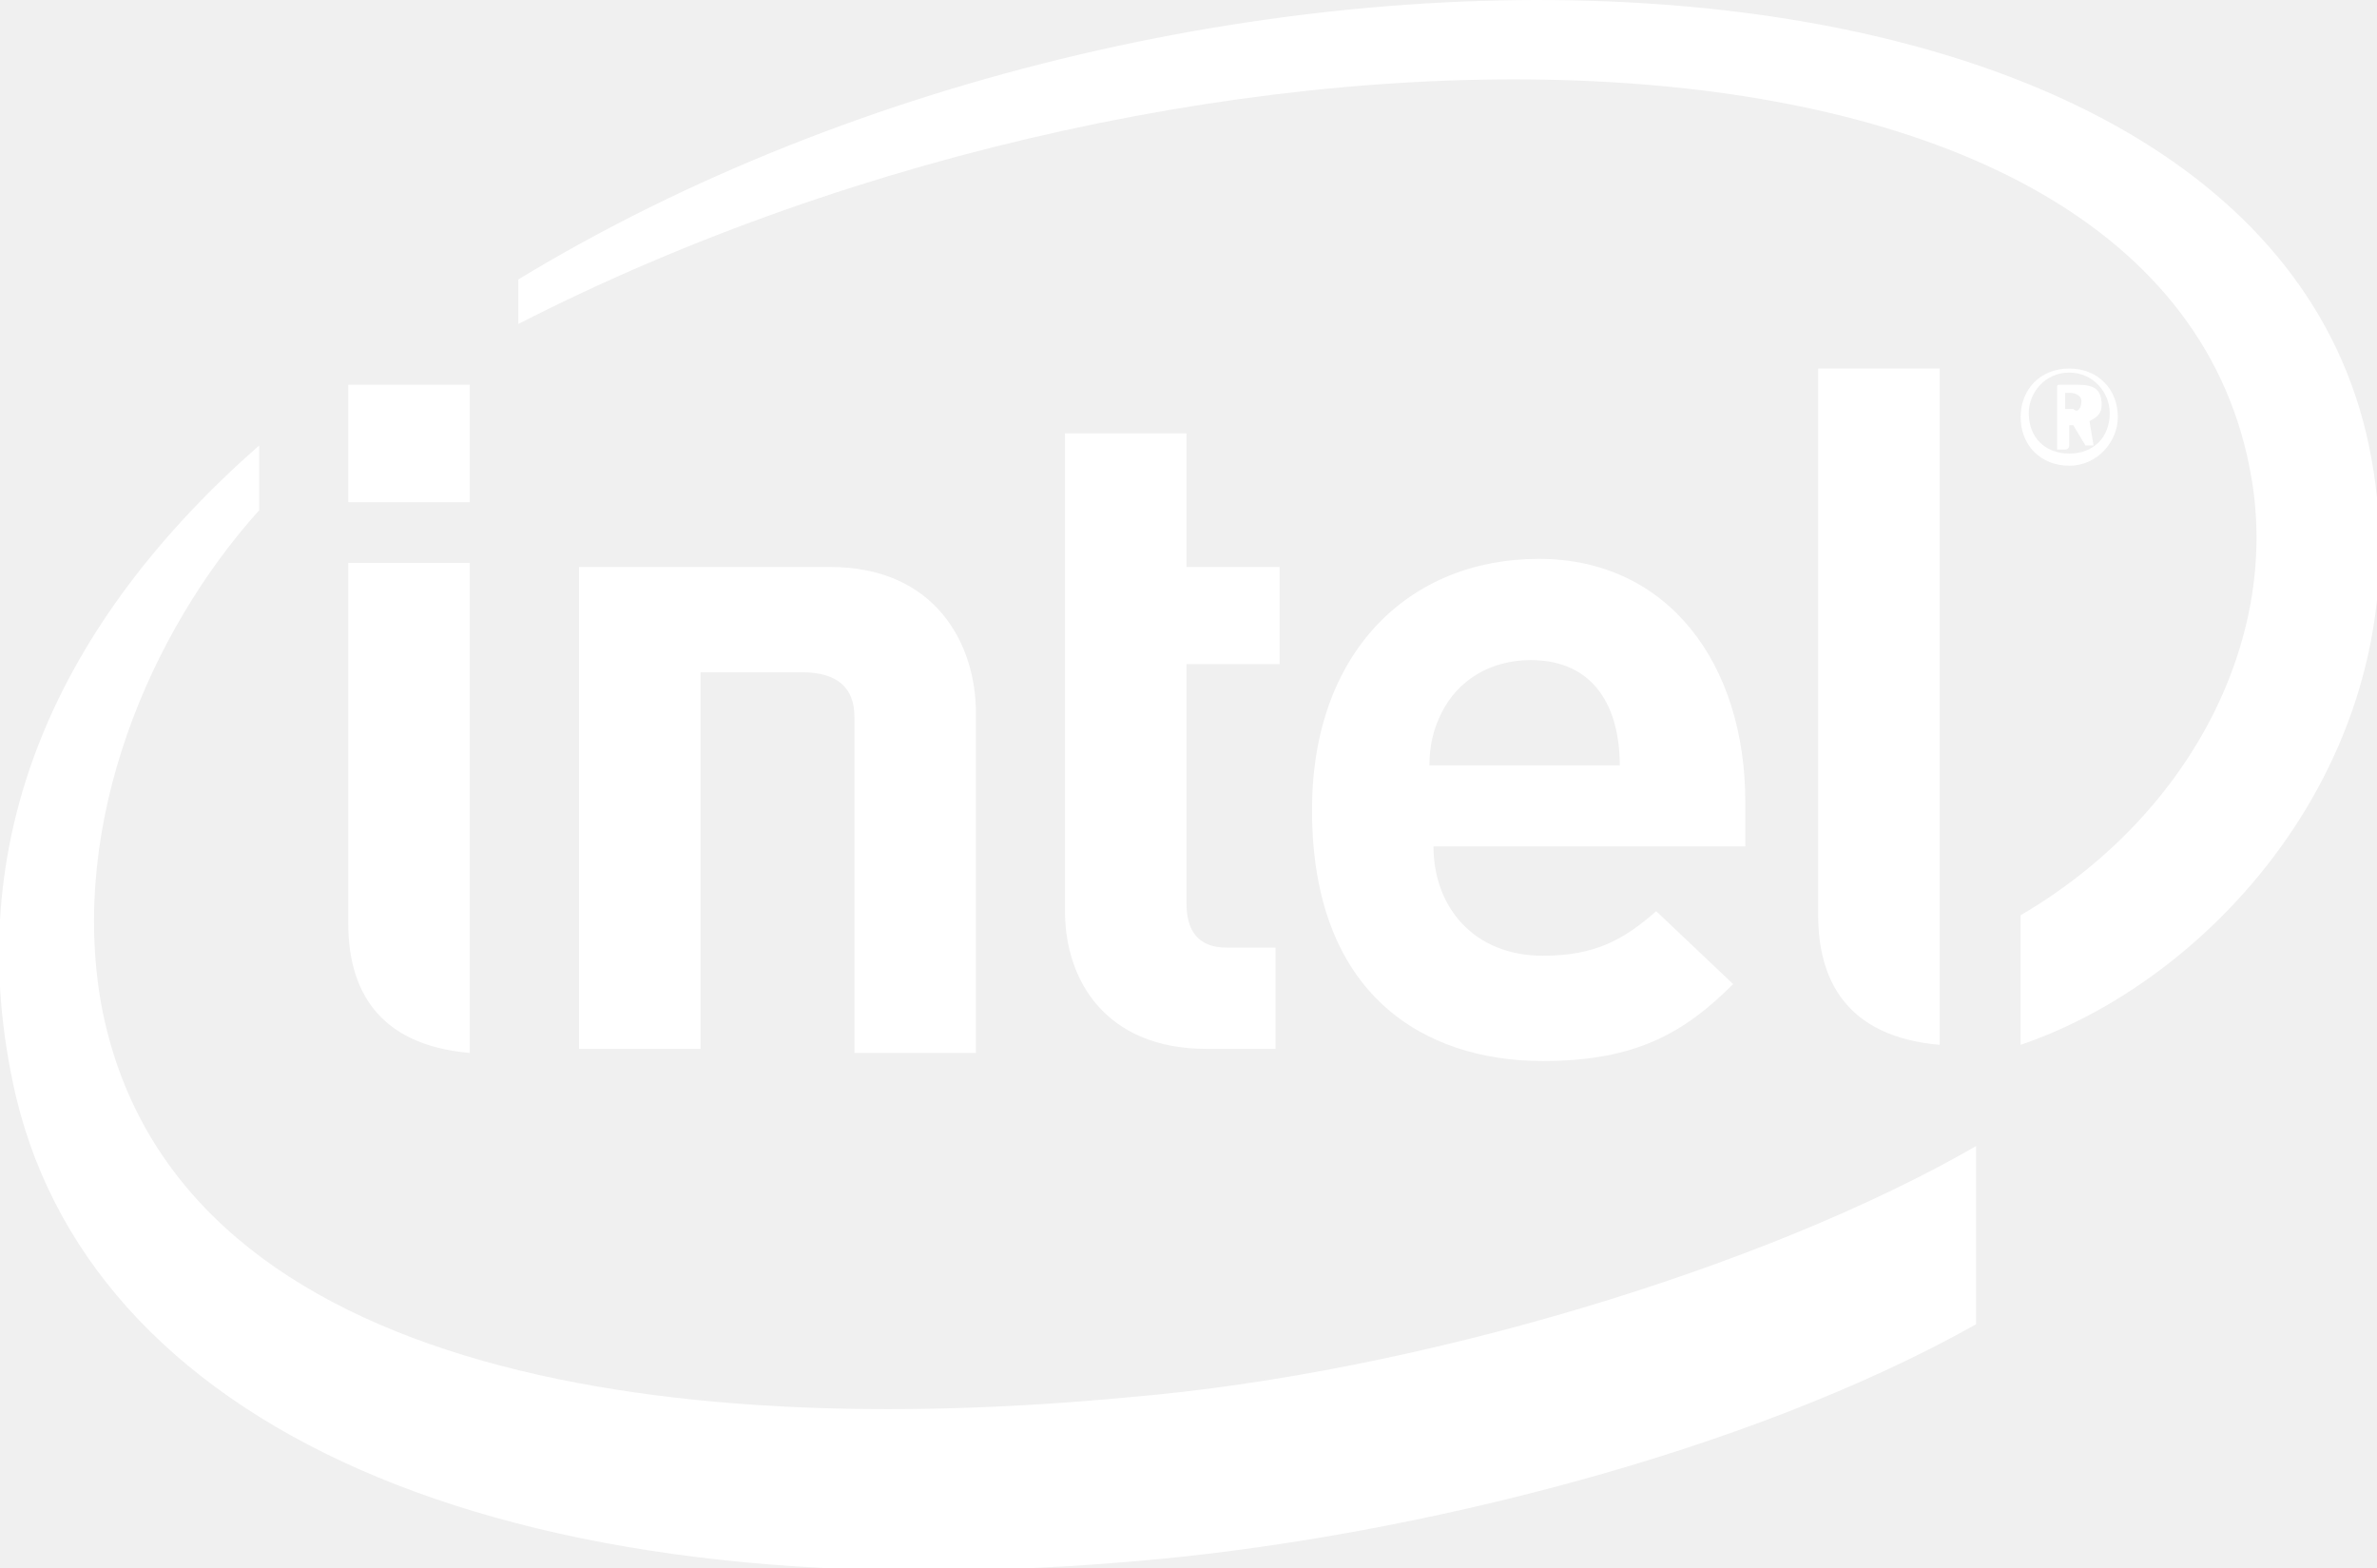
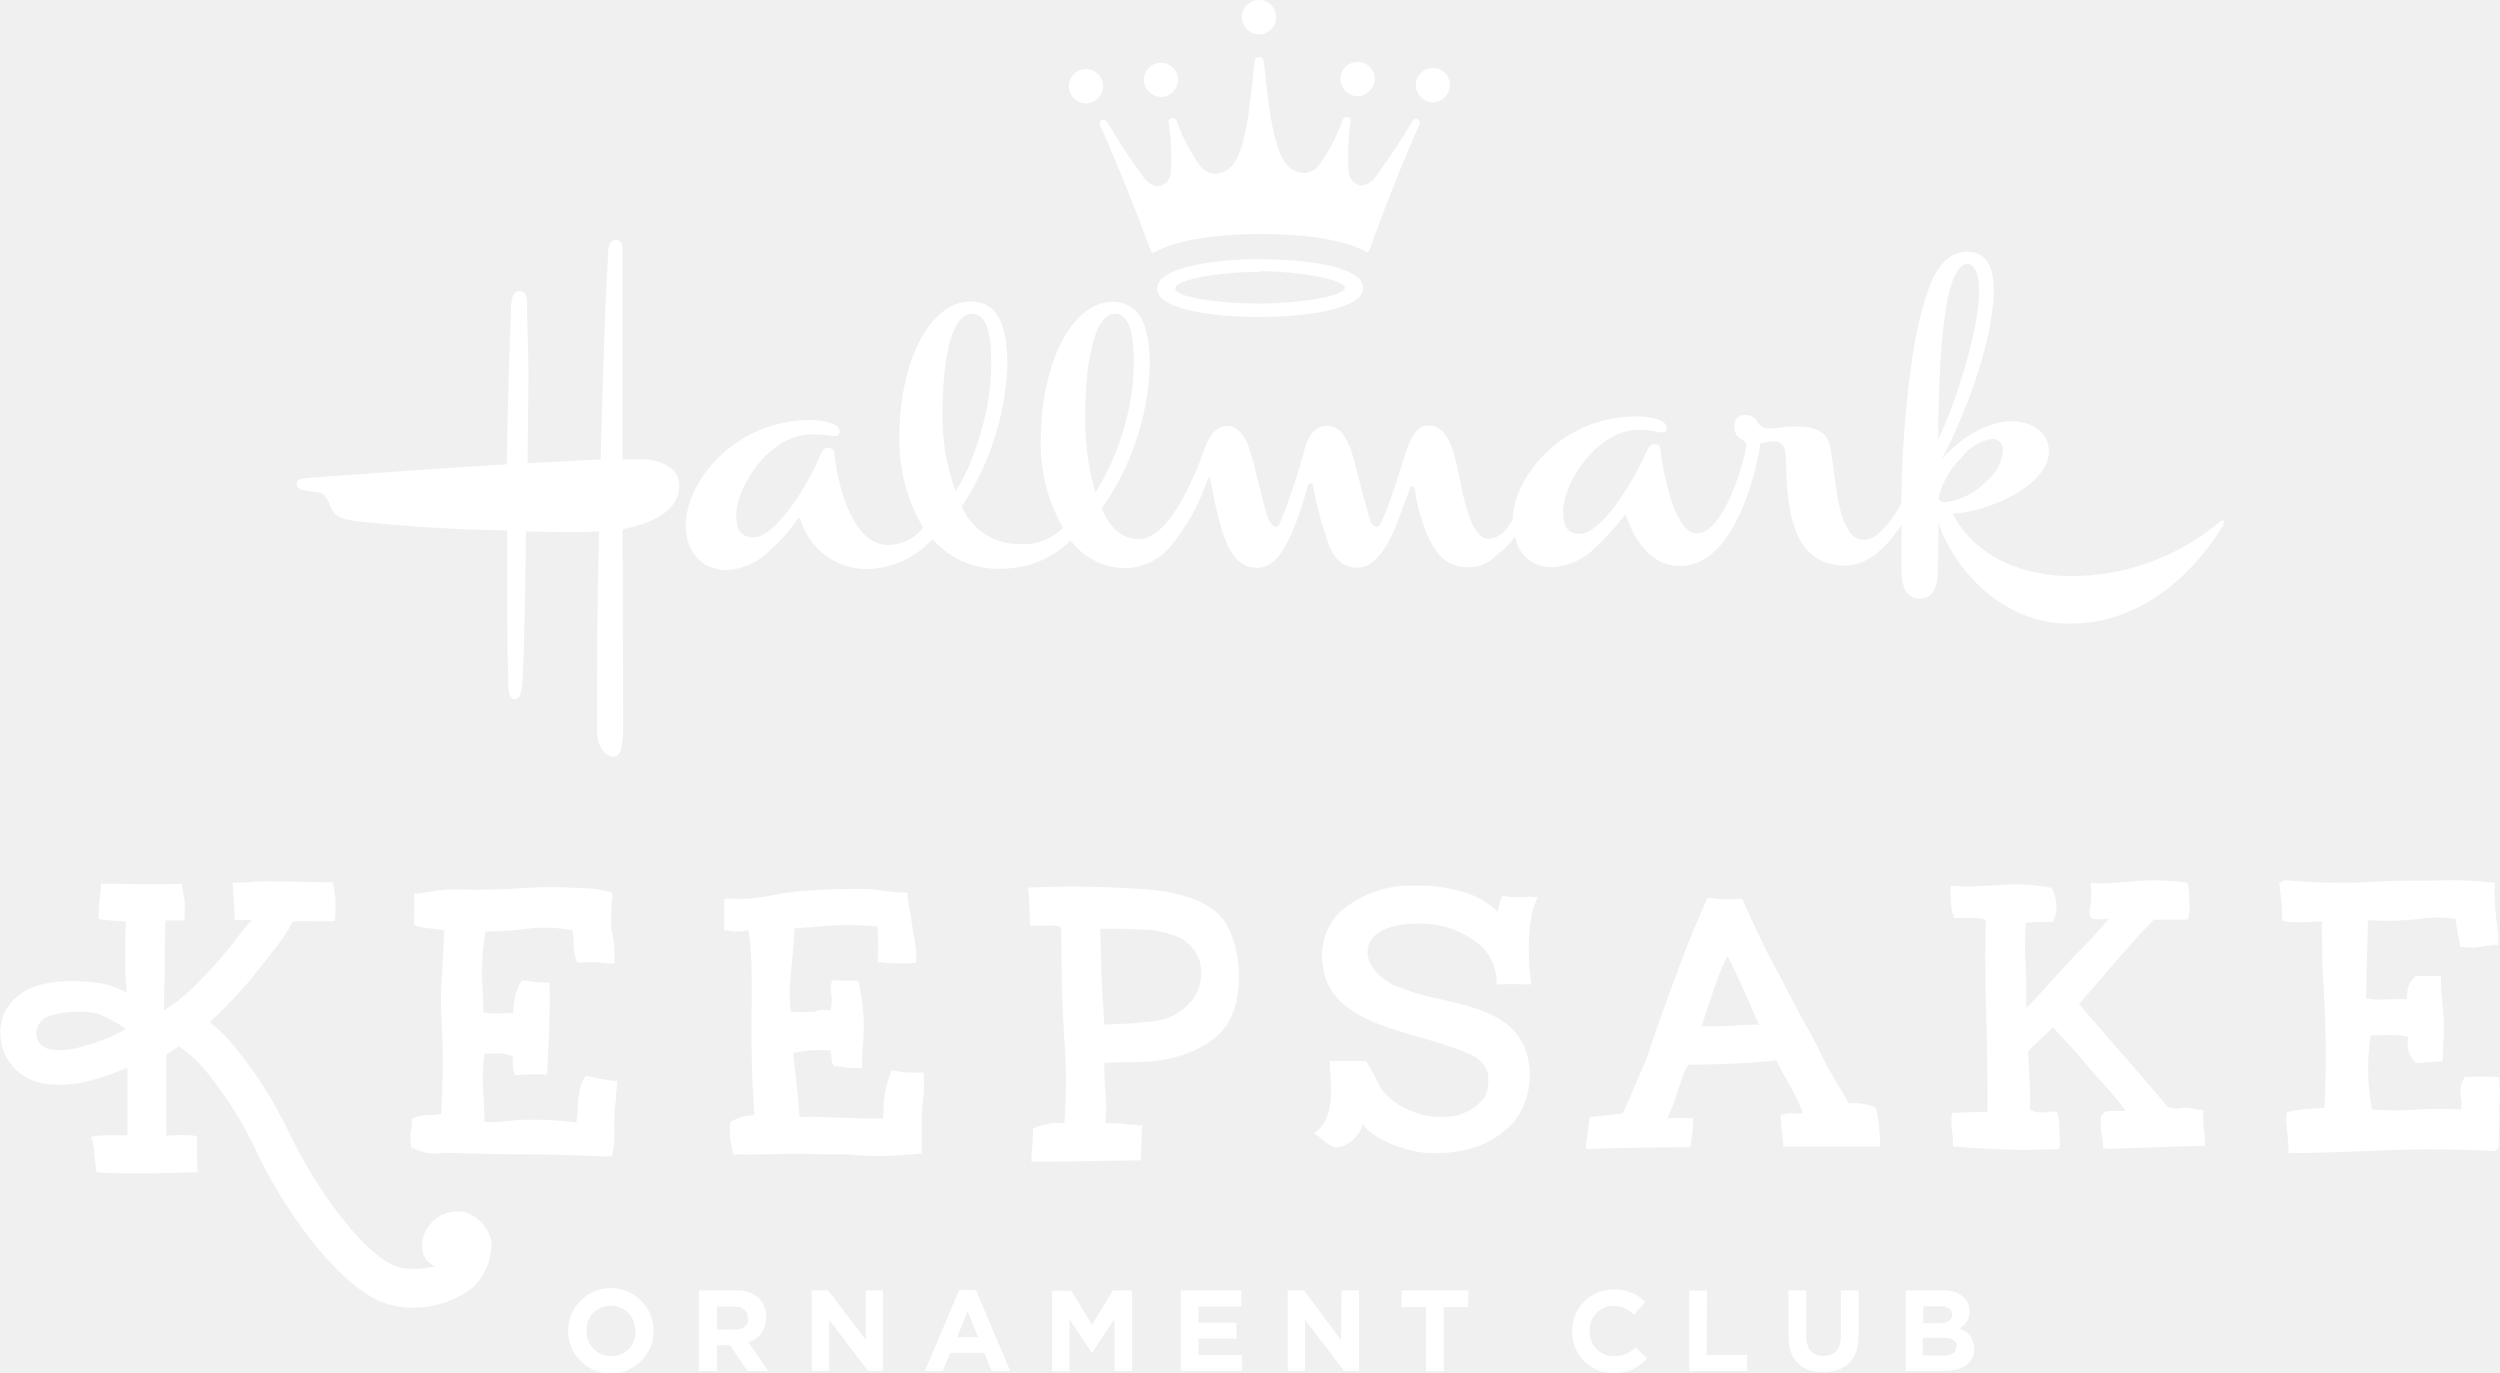
- <svg xmlns="http://www.w3.org/2000/svg" viewBox="0 0 58.7 38.7">
-   <path fill="#ffffff" d="M27.9,34.5c-11.6,1.1-23.7-0.6-25.4-9.7c-0.8-4.5,1.2-9.2,3.9-12.2v-1.6c-4.9,4.3-7.5,9.7-6,16.1 C2.4,35.4,12.8,40,28.6,38.5c6.3-0.6,14.5-2.6,20.2-5.8v-4.4C43.6,31.3,35,33.9,27.9,34.5z M58.5,11C55.7-2.4,29.6-3.3,12.8,6.9v1.1 c16.8-8.6,40.7-8.6,42.8,3.8c0.7,4.1-1.6,8.4-5.7,10.8v3.2C54.9,24.1,60,18.2,58.5,11z M47.9,25.8c-2.3-0.2-3-1.6-3-3.2V9.1h3V25.8z M11.6,26c-2.3-0.2-3-1.6-3-3.2l0-8.9h3V26z M11.6,9.5v2.9h-3V9.5H11.6z M29.8,25.9c-2.5,0-3.5-1.7-3.5-3.4V10.7h3V14h2.3v2.4h-2.3 v5.9c0,0.7,0.3,1.1,1,1.1h1.2v2.5H29.8 M35.4,20.9c0,1.5,1,2.7,2.7,2.7c1.3,0,2-0.4,2.8-1.1l1.9,1.8c-1.2,1.2-2.4,1.9-4.7,1.9 c-2.9,0-5.7-1.6-5.7-6.2c0-3.9,2.4-6.2,5.6-6.2c3.2,0,5.1,2.6,5.1,6v1.1H35.4 M37.8,16.3c-1,0-1.8,0.5-2.2,1.3 c-0.2,0.4-0.3,0.8-0.3,1.3H40C40,17.5,39.4,16.3,37.8,16.3z M17.3,16.4v9.5h-3V14l6.2,0c2.6,0,3.6,1.9,3.6,3.6v8.4h-3v-8.3 c0-0.7-0.4-1.1-1.3-1.1H17.3z M51.1,11.5c-0.7,0-1.2-0.5-1.2-1.2c0-0.7,0.5-1.2,1.2-1.2c0.7,0,1.2,0.5,1.2,1.2 C52.3,10.9,51.8,11.5,51.1,11.5z M51.1,9.2c-0.6,0-1,0.5-1,1c0,0.6,0.4,1,1,1c0.6,0,1-0.4,1-1C52.1,9.7,51.7,9.2,51.1,9.2z M51.7,11 h-0.2c0,0,0,0,0,0l-0.3-0.5l0,0c0,0-0.1,0-0.1,0c0,0,0,0,0,0l0,0.5c0,0,0,0.1-0.1,0.1h-0.2c0,0,0,0,0-0.1V9.6c0-0.1,0-0.1,0.1-0.1 c0.1,0,0.3,0,0.4,0c0.4,0,0.6,0.1,0.6,0.5v0c0,0.2-0.1,0.3-0.3,0.4L51.7,11C51.7,10.9,51.7,10.9,51.7,11C51.7,11,51.7,11,51.7,11z M51.4,9.9c0-0.1-0.1-0.2-0.3-0.2c0,0-0.1,0-0.1,0c0,0,0,0,0,0l0,0.4c0,0,0.2,0,0.2,0C51.3,10.2,51.4,10.1,51.4,9.9L51.4,9.9z" />
+ <svg xmlns="http://www.w3.org/2000/svg" viewBox="0 0 239.66 131.55">
+   <path d="M65.12,46.56c0,3-4.06,3.91-5.44,4.17l.06,18.69c0,2.34-.25,3.11-.94,3.12s-1.55-.86-1.56-2.41c0-7,0-12.12.19-19.21-.86.09-2,.09-3.12.09-1.47,0-2.94-.07-3.89-.07-.07,6.22-.14,10-.3,13.84-.09,1-.08,2.25-.78,2.25s-.61-1.29-.61-2.25c-.09-2-.1-4-.1-6.32l0-7.62c-5.54-.07-9.69-.4-14-.82-.78-.08-2.16-.25-2.6-.86s-.44-1.12-1-1.73c-.17-.25-.78-.25-1.3-.34-.69-.08-1.3-.17-1.3-.69s.61-.52,1.39-.61c5.19-.36,13.75-1,18.77-1.28.06-5.28.23-10.29.38-14.36,0-1.21.08-2.25.86-2.26s.69,1,.7,2.25l.1,3.72c.09,3.2-.06,6.92-.05,10.55l7-.37c.15-5.79.38-14.28.71-19.56,0-.69.08-1.47.78-1.47s.6.78.6,1.47l0,11,0,8.56h2.34C63.56,44.23,65.12,44.92,65.12,46.56Zm148.05,3.65a.65.65,0,0,1-.17.35c-3.1,5-8.18,9.2-14.42,9.22-6.75.11-11.35-5.41-12.75-9.65,0,1.56,0,3.11-.07,4.67,0,1.3-.42,2.6-1.72,2.6s-1.74-1.21-1.75-2.59v-4.5c-.68,1-2.58,3.9-5.43,3.91-5.45,0-5.56-6.38-5.66-10.28,0-1-.35-1.64-1.13-1.64-.6,0-.86.18-1.29.18-.51,3.29-2.64,11.77-7.74,11.79-2.6,0-4.25-2.23-5.13-4.74a.31.31,0,0,0-.08-.17.18.18,0,0,0-.18.17,26,26,0,0,1-2.76,3,6.09,6.09,0,0,1-4,1.83,3.43,3.43,0,0,1-3.64-2.93,8.89,8.89,0,0,1-1.81,1.82,3.74,3.74,0,0,1-2.59,1.13c-2.42,0-3.38-1.54-4.16-3.45a16.4,16.4,0,0,1-1.06-4.06c-.09-.17-.09-.26-.26-.26s-.25.17-.25.35c-.35.87-.86,2.34-1.37,3.64-.85,2-2,3.81-3.62,3.82-2,0-2.69-1.8-3.13-3.37a30.33,30.33,0,0,1-1.14-4.49.28.28,0,0,0-.26-.26c-.08,0-.17.18-.26.34A31,31,0,0,1,124,50.7c-.77,1.9-1.8,3.72-3.45,3.73-2.16,0-2.86-2-3.39-3.53a37.16,37.16,0,0,1-1.06-4.67c-.08-.08-.08-.34-.17-.43s-.17.26-.26.43a19.91,19.91,0,0,1-3.26,5.89,5.77,5.77,0,0,1-4.67,2.35,6.71,6.71,0,0,1-5.11-2.66,9.25,9.25,0,0,1-6.39,2.7,8.32,8.32,0,0,1-6.84-2.83A8.71,8.71,0,0,1,83,54.55a6.6,6.6,0,0,1-6.25-4.73c-.08-.09-.08-.17-.17-.17l-.17.17a15.3,15.3,0,0,1-2.67,3,6.25,6.25,0,0,1-4,1.83c-2.77,0-4-2.06-4-4.31,0-4,4.46-10,11.9-10.08.61,0,2.86.16,2.86,1.11a.41.41,0,0,1-.43.43H79.9a14.9,14.9,0,0,0-2.17-.16c-3.81,0-7.16,4.87-7.15,7.81,0,1.12.35,2.07,1.65,2.07,2,0,5-4.52,6.46-8,.26-.43.34-.6.69-.6a.54.54,0,0,1,.61.6c.36,3.37,1.85,8.73,5.14,8.72a4.25,4.25,0,0,0,3.37-1.65,16.53,16.53,0,0,1-2.28-8.91C86.28,34.81,89,29,93,28.9c3,0,3.56,2.85,3.57,6.22a26.28,26.28,0,0,1-4.37,13.43,5.93,5.93,0,0,0,5.64,3.61,5.27,5.27,0,0,0,4.06-1.57,16.28,16.28,0,0,1-2.11-9c.14-6.75,2.9-12.55,6.79-12.66,3,0,3.64,2.85,3.65,6.13a25.4,25.4,0,0,1-4.62,13.69c.7,1.64,1.83,2.94,3.56,2.93,2.85,0,5.26-5.73,6.28-8.59.34-1,1-2.26,2.16-2.26s1.82,1.12,2.17,2.24c.52,1.55,1.23,5.1,1.84,6.75.26.43.43.69.69.69s.35-.26.52-.69A58.23,58.23,0,0,0,125.08,43c.25-1,.94-2.17,2.06-2.17,1.3-.09,2,1.21,2.43,2.5s1.32,5.27,1.84,6.66a.64.64,0,0,0,.53.51c.26,0,.34-.18.51-.52.95-2,1.8-5.12,2.49-7.11.35-.87.86-2.08,2-2.08,1.48,0,2.17,1.64,2.52,3,.52,1.73,1.15,7.87,3.23,7.86,1.21,0,2.07-1.3,2.33-1.91,0-3.64,4.38-9.8,11.82-9.82.6,0,2.94.08,2.94,1.11,0,.26-.17.43-.52.43h-.09a8.46,8.46,0,0,0-2.16-.25c-3.8,0-7.17,5-7.16,7.81,0,1.21.27,2.16,1.57,2.16,2,0,5-4.6,6.46-8,.26-.43.43-.6.69-.6.43,0,.6.17.61.6.45,3.55,1.67,8,3.49,7.95,2.68,0,4.72-7.46,4.72-8.41a.63.63,0,0,0-.26-.52,1.3,1.3,0,0,1-.87-1.3,1,1,0,0,1,1.12-1.12,1.17,1.17,0,0,1,1.13.77,1.29,1.29,0,0,0,1.13.52c.86,0,1.47-.18,2.33-.19,1.64,0,3.11.25,3.47,1.89.53,2.33.55,9,3.23,9,1.56,0,3.19-2.7,3.61-3.56,0-1.82.08-4.5.25-6.58.49-6.58,1.26-11.08,2.46-14.2.77-2.08,2-3.29,3.54-3.3,2.16,0,2.6,1.89,2.6,3.62,0,5.11-3,12.55-5,16.28,2.15-2.43,4.66-3.64,6.73-3.65,1.73,0,3.55.94,3.56,2.85,0,3.54-6.47,6-9.24,6,2.27,4.4,7.11,6,11.36,6a22.15,22.15,0,0,0,14.09-5.07c.08-.08.25-.26.43-.26S213.18,50,213.18,50.21ZM91.6,47.08c1.55-2.17,3.44-7.62,3.42-12,0-2.16-.1-5-1.84-5-2.25,0-2.83,5.55-2.82,9.36A20.55,20.55,0,0,0,91.6,47.08Zm13.41.13a24.2,24.2,0,0,0,3.68-12.13c0-2.16-.1-5-1.83-5-2.17,0-2.84,5.81-2.82,9.36A25.65,25.65,0,0,0,105,47.21Zm80.8-5.12c1.63-3.29,3.93-10.48,3.92-14.29,0-1.56-.44-2.51-1.13-2.5s-1.29,1-1.72,2.6C186,31.36,185.8,38.19,185.81,42.09Zm.62,6.06a6.66,6.66,0,0,0,4.07-2.09A4,4,0,0,0,192,43.19a1,1,0,0,0-1-1.12A4.64,4.64,0,0,0,188,43.9a8.23,8.23,0,0,0-2.15,3.73C185.83,48,186.09,48.14,186.43,48.14ZM104.11,9.92a1.7,1.7,0,0,0,1.64-1.65,1.64,1.64,0,0,0-3.29,0A1.71,1.71,0,0,0,104.11,9.92Zm1.31,2a1.4,1.4,0,0,0,.18.43c1.13,2.42,3.66,8.73,4.71,11.67.09.26.26.26.52.09,2.24-1.22,6.22-1.67,9.95-1.68s7.7.41,10,1.61c.26.17.43.17.52-.09,1-2.94,3.51-9.27,4.63-11.7a1.46,1.46,0,0,0,.17-.43.4.4,0,0,0-.34-.43.59.59,0,0,0-.44.35A56.71,56.71,0,0,1,131.82,17a1.88,1.88,0,0,1-1.3.79,1.36,1.36,0,0,1-1.21-1.21,21.63,21.63,0,0,1,.15-4.84.39.39,0,0,0-.35-.52.44.44,0,0,0-.43.35,17.16,17.16,0,0,1-2.15,4.16,2,2,0,0,1-1.55.87,2.35,2.35,0,0,1-1.73-.94c-1.48-2-1.76-7.26-2.11-9.77a.43.43,0,1,0-.86,0c-.34,2.51-.58,7.79-2,9.78a2.37,2.37,0,0,1-1.73,1,2,2,0,0,1-1.56-.86,17.07,17.07,0,0,1-2.17-4.15.45.45,0,0,0-.43-.35.39.39,0,0,0-.35.53,21.36,21.36,0,0,1,.19,4.84A1.37,1.37,0,0,1,111,17.86a1.86,1.86,0,0,1-1.3-.78,56.39,56.39,0,0,1-3.48-5.26.58.58,0,0,0-.43-.35A.4.4,0,0,0,105.41,11.91Zm5.88-2.61a1.7,1.7,0,0,0,1.64-1.65,1.64,1.64,0,1,0-3.29,0A1.7,1.7,0,0,0,111.29,9.29Zm9.49,15.54c3.8,0,9.87.57,9.88,2.74s-6,2.79-9.86,2.8-9.87-.57-9.88-2.73S117,24.84,120.77,24.83Zm0,1.21c-3.81,0-8.13.72-8.13,1.59s4.33,1.46,8.14,1.45,8.13-.72,8.13-1.5S124.58,26,120.78,26ZM120.7,3.29a1.64,1.64,0,0,0,1.64-1.65,1.64,1.64,0,1,0-3.28,0A1.64,1.64,0,0,0,120.7,3.29Zm9.45,5.94a1.71,1.71,0,0,0,1.64-1.65,1.64,1.64,0,1,0-3.29,0A1.7,1.7,0,0,0,130.15,9.23Zm7.18.58A1.7,1.7,0,0,0,139,8.16a1.64,1.64,0,0,0-3.28,0A1.7,1.7,0,0,0,137.33,9.81Zm-78.65,101,.09-.46a9.45,9.45,0,0,0,.11-2.23v-.4a17.1,17.1,0,0,1,.18-2.43l0-.32c0-.33.08-.68.1-1l0-.36-.36,0a19.24,19.24,0,0,1-2.36-.43l-.25-.06-.15.2c-.59.8-.61,2.37-.68,3.28,0,.35-.06.72-.11,1a34.86,34.86,0,0,0-4.84-.26,12.92,12.92,0,0,0-1.65.12l-.12,0a10.51,10.51,0,0,1-2.19.09c0-.62-.08-2.09-.11-2.66a16.72,16.72,0,0,1,.12-3.9,7.88,7.88,0,0,0,1,0,3.49,3.49,0,0,1,1.71.28,4.56,4.56,0,0,0,.09,1.48l.08.31.33,0A19,19,0,0,1,52.1,103h.37v-.37c0-.86.07-1.71.12-2.58.09-1.77.13-3.68.09-5.5v-.34l-.34,0A19.4,19.4,0,0,1,50.27,94l-.24,0-.14.21a6.13,6.13,0,0,0-.68,2.64l0,.27-.66,0h-.13a5.79,5.79,0,0,1-2.1-.09,25.06,25.06,0,0,0-.1-2.79,22.41,22.41,0,0,1,.33-4.95,28.18,28.18,0,0,0,3.33-.17,14.48,14.48,0,0,1,5,.06,5,5,0,0,1,.11,1.15,5.2,5.2,0,0,0,.25,1.7l.09.24h.26c.58,0,1.32-.1,1.92,0l1,.11.39,0,0-.39a12.51,12.51,0,0,0-.16-2.4L58.59,89c0-.15,0-2.33.12-3.1l0-.31-.3-.1A11.73,11.73,0,0,0,56,85.13l-.61,0a37.08,37.08,0,0,0-5.19,0,55.28,55.28,0,0,1-6.57.12,12.52,12.52,0,0,0-2.26.22c-.43.07-.87.14-1.3.18l-.38,0,0,.38c.06.55,0,1.61,0,2.36v.26l.25.1a5.45,5.45,0,0,0,1.43.26,5.89,5.89,0,0,1,1.21.21c-.06,2.42-.37,5.37-.29,7.5v.13a83,83,0,0,1,0,9.93,3.32,3.32,0,0,1-1,.1,4.24,4.24,0,0,0-1.58.26l-.22.09v.24a12.44,12.44,0,0,1-.15,1.42c0,.25,0,.56.06.87l0,.22.2.09a8.86,8.86,0,0,0,1.27.45,4.46,4.46,0,0,0,1.51,0c.26,0,.51,0,.73,0,2.1.07,4.28.11,6.4.14h.5c2.71,0,5.51.09,8.24.21Zm29.89-8h-.36a9.07,9.07,0,0,1-2.41-.15l-.28-.07-.14.25a9.85,9.85,0,0,0-.68,3.66l-.05.7c-1.44.06-2.76,0-4-.05-1.12-.05-2.51-.11-4-.07-.06-1-.18-2.4-.32-3.43l0-.19c-.11-.86-.22-1.68-.28-2.52a12.06,12.06,0,0,1,3.55-.23,1.82,1.82,0,0,1,.11.68,1.27,1.27,0,0,0,.15.66l.11.17h.21a5.37,5.37,0,0,1,.72.08,5.59,5.59,0,0,0,.74.08l1,0v-.36c0-.58,0-1.15.07-1.71a18,18,0,0,0-.38-6l-.08-.32-.33,0a7.05,7.05,0,0,1-1.22,0l-.65,0h-.27l-.08.25a2.59,2.59,0,0,0,0,1.18,3.92,3.92,0,0,1,0,1c0,.05,0,.14-.05.26s0,.13,0,.18l-.76-.05A3.11,3.11,0,0,0,78,97a2.86,2.86,0,0,1-.34,0,17.54,17.54,0,0,1-1.84,0c-.38-2.17.29-5.27.34-8l1.2-.1.29,0a30.53,30.53,0,0,1,6.46-.08A16.42,16.42,0,0,1,84.16,91c0,.31,0,.63,0,.93l0,.31.31,0a15.62,15.62,0,0,0,3,.09l.36-.06,0-.5c0-.14,0-.27,0-.41-.09-1-.28-2.07-.46-3.07l0-.11c-.14-.75-.28-1.52-.38-2.29l0-.31-.32,0c-1.13-.06-2.27-.22-3.24-.35a64,64,0,0,0-7,.22c-.73.07-1.51.21-2.24.34a15.91,15.91,0,0,1-4.31.36l-.45,0,0,.44c0,.49,0,1.12,0,1.72,0,.21,0,.4,0,.57v.32l.32,0a4.13,4.13,0,0,0,2-.06c.59,3.8.14,8.57.33,12.57l0,.81c.07,1.48.15,2.95.24,4.4a4.21,4.21,0,0,0-2.18.57l-.16.11v.46c0,.27,0,.54,0,.88s.17,1,.26,1.43l.08.35.36-.06c2.92.09,5.52-.18,7.91,0h2.65a28.05,28.05,0,0,0,6,0l.32,0,.49-.06.32,0v-.32c0-1.24,0-2.38,0-3.48,0-.4.06-.79.1-1.23a13.29,13.29,0,0,0,.09-2.39Zm20.81,8.43c-3.57,0-7.15.16-10.51.12v-.08c0-.65.21-2.39.15-3.06a4.86,4.86,0,0,1,2.79-.55h.24l0-.23a51.2,51.2,0,0,0-.06-8.37c0-.61-.07-1.19-.1-1.75-.14-2.79-.12-5.42-.15-8.21l0-.17-.15-.09a1,1,0,0,0-.35-.11,11,11,0,0,0-1.18,0c-.32,0-.65,0-.79,0L99,88.74l-.24,0c-.06-.81-.05-2.85-.22-3.65a94.46,94.46,0,0,1,11.2.16c2.42.14,6,.88,7.5,2.86,1.92,2.54,2.21,8.32-.15,10.8-1.93,2-5,2.9-8.36,2.92h-.18c-.8,0-1.62,0-2.43.05h-.24l0,.24a5.62,5.62,0,0,0,0,1c0,.29.06,1.29.1,1.71a13.22,13.22,0,0,1,0,2.59l0,.21.21.07a9.91,9.91,0,0,1,2.22.12c.28,0,.54,0,.8.08l.15,0,.14,0C109.46,108.79,109.36,110.59,109.38,111.28Zm-3.66-15.54c.07.84.08,1.7.14,2.54,1.1-.1,2.06-.08,2.78-.15,1.91-.2,3.24-.08,4.8-1.38A4.27,4.27,0,0,0,115,92.12,4,4,0,0,0,113.32,90a9.31,9.31,0,0,0-4.28-.89c-1-.09-2.29-.09-3.32-.08h-.2l-.05.19C105.57,91.17,105.54,93.6,105.72,95.74ZM146.15,86H146a7.14,7.14,0,0,1-1.66-.08l-.36-.06-.13.45a9.62,9.62,0,0,0-.28,1.1,7.63,7.63,0,0,0-2.84-1.76,14.66,14.66,0,0,0-5.05-.75h-.38a10.22,10.22,0,0,0-7,2.67,6,6,0,0,0-1.46,5.2c.6,4.17,5.12,5.48,9.49,6.74a36,36,0,0,1,4.55,1.53,3,3,0,0,1,1.69,1.64,3.77,3.77,0,0,1-.22,2.48,4.86,4.86,0,0,1-3.92,1.91h-.7c-2.53-.18-4.86-1.55-5.67-3.33a15.71,15.71,0,0,0-1-1.85l-.12-.18h-.24l-1.22,0h-.38l-1.2,0h-.42l0,.52c.16,1.83.42,4.88-1.16,6.13l-.37.29.41.26a4.53,4.53,0,0,1,.44.35,3.16,3.16,0,0,0,1.2.74l.16,0a2.72,2.72,0,0,0,1.79-1,2.55,2.55,0,0,0,.68-1.26c1.2,1.71,4.55,2.73,6.45,2.81h.35c3.78,0,5.88-1.15,7.63-2.91a7.32,7.32,0,0,0,1.53-5.5c-.52-4.47-4.53-5.44-8.43-6.34a22.57,22.57,0,0,1-4.55-1.37c-1.5-.74-2.84-2.18-2.44-3.71.46-1.76,2.93-2.12,4.36-2.18h.29a8.94,8.94,0,0,1,5.93,1.94A4.79,4.79,0,0,1,143.47,94l0,.37.4,0a22,22,0,0,1,2.29,0l.63,0-.05-.41c-.14-1.16-.51-5.13.47-7.49l.2-.48h-.57C146.64,85.93,146.44,85.95,146.15,86Zm33.76,20.47a21.73,21.73,0,0,1,.34,3.44l-9.3,0v0c0-.69-.23-2-.24-2.72v-.24l.21-.1a2.4,2.4,0,0,1,1-.11,3.67,3.67,0,0,0,.91-.05l0,0a20.48,20.48,0,0,0-1.28-2.68c-.36-.64-.77-1.37-1.25-2.35a81.78,81.78,0,0,1-8.43.4,3.24,3.24,0,0,0-.51,1c-.05.15-.12.36-.24.7s-.17.51-.27.79a21.15,21.15,0,0,1-1,2.64l.47,0,.22,0a6,6,0,0,1,.76,0h.1l.57,0h.34v.36a11,11,0,0,1-.2,1.9l0,.08c0,.15,0,.3-.07.44-3.35,0-6.69.08-10,.18V110c0-.16,0-.37.08-.63l0-.17c.09-.85.18-1.6.26-1.91l.05-.23.23,0c.37-.06.85-.1,1.32-.14l.84-.08c.59-.06.74-.14.78-.18l.71-1.56c.19-.53.51-1.25.79-1.89s.65-1.49.84-2c1.08-3.26,1.81-5.23,2.92-8.21l.5-1.36c.56-1.51,1.54-3.81,2.22-5.31l.11-.24.25,0a12.73,12.73,0,0,0,2.83.08l.24,0,.1.23c.6,1.33,1.56,3.38,2.14,4.58.3.63.53,1,.77,1.46l.06.12c.23.41.46.83.78,1.46.55,1.09,1.14,2.2,1.71,3.26.35.64.66,1.21,1,1.79.41.8,1,1.89,1.51,3,.1.22,1.35,2.32,2.17,3.69l.17,0,.17,0a4.53,4.53,0,0,1,2.13.4l.13.08Zm-11.27-8.2c-.26-.59-.51-1.15-.76-1.72-.52-1.21-1.13-2.58-1.75-3.86l-.2-.4-.13-.24-.16-.33-.09,0c-.07.16-.17.39-.33.7l-.14.3c-.54,1.35-1,2.76-1.46,4.13l-.09.27c-.13.42-.28.83-.42,1.25a31.12,31.12,0,0,0,3.43-.07C167.33,98.25,168.06,98.21,168.65,98.23Zm42.56,8.12c-.67.06-1.27-.32-1.94-.18a2.47,2.47,0,0,1-1.48-.13c-1.71-2.08-5.05-5.83-8.48-9.83,2.27-2.57,5.33-6.28,7.2-8.09l3.21,0,.09-.28a3.92,3.92,0,0,0,.07-1.52,7.48,7.48,0,0,0-.13-1.6l-.07-.18-.17,0a24,24,0,0,0-4.34-.15l-1.49.12-1.46.12a12.38,12.38,0,0,1-1.37,0l-.44,0,.06.47a5.88,5.88,0,0,1,0,1.16c0,.42-.28,1.17-.09,1.57s1.33.24,1.63.18h.18c-.91,1.14-2.27,2.54-3.3,3.59-1.29,1.3-3.48,3.9-4.64,5,0-.45,0-1.94,0-2.68,0-1.07-.11-2.23-.11-2.9s0-1.89.09-2.62c.23,0,.45,0,.65-.06l.82,0,.88,0h.25l.08-.26a2.86,2.86,0,0,0,.24-1.35,5.29,5.29,0,0,0-.37-1.52l-.08-.16-.16,0a18.2,18.2,0,0,0-4.49-.27l-2,.11a17.54,17.54,0,0,1-2.73,0l-.3,0L187,85a12.82,12.82,0,0,0,.06,1.72,2.58,2.58,0,0,0,.2,1l.07.28,1.85,0a4.1,4.1,0,0,1,1.2.18c-.05,1.13-.07,3.46-.05,5.1q0,1.45.09,4.4c.05,2,.09,3.43.09,4.42,0,2.11.07,3.07,0,4.5-.25,0-.72,0-1,0s-2,.09-2.06.08h-.3l-.07.33a7,7,0,0,0,.14,2,5.84,5.84,0,0,0,0,.88c2.24.22,4.51.32,6.8.35l3.3-.08.11-.13c.06-.7,0-1.15,0-2s-.1-.37-.08-.93l-.17-.54h-.49a8.1,8.1,0,0,1-1,.09,1.79,1.79,0,0,1-1.07-.29c0-3.29-.14-3.94-.19-5.59.34-.39,1.77-1.72,2.39-2.29.93,1.08,1.54,1.58,2.88,3.21,1.06,1.3,3.12,3.42,4.08,4.81-.58,0-1,0-1.24,0l-.31,0a1.11,1.11,0,0,0-.76.38l-.07.1,0,.12c0,.22,0,1,0,1.19a4.83,4.83,0,0,0,.11.68,4.36,4.36,0,0,1,.1.59,3.83,3.83,0,0,1,0,.51l.6.07c3.08-.11,6.14-.24,9.17-.3a9.62,9.62,0,0,0-.11-1.54C211.16,107.68,211.26,107,211.2,106.35Zm28.39-.19V106a12,12,0,0,0,0-2.47l0-.29h-.32a24.34,24.34,0,0,0-2.78,0h-.19l-.1.14a2.55,2.55,0,0,0-.29,1.79,2.58,2.58,0,0,1,0,1.19,36.06,36.06,0,0,0-4.06,0,29,29,0,0,1-4.46,0,20.53,20.53,0,0,1-.12-7.12c.39,0,.79,0,1.24,0a8.23,8.23,0,0,1,2.38.15,2.57,2.57,0,0,0,.56,2.37l.12.14h.2l.78-.06c.51,0,1-.08,1.52-.1h.1c0-1.15.12-2.29.1-3.44,0-1.59-.34-3.15-.26-4.74H231.6l-.1.09a2.2,2.2,0,0,0-.74,1.61c0,.19-.05.37-.09.52-.38,0-.78,0-1.16,0h-.27a9.19,9.19,0,0,1-2.4-.07c0-2.3.11-5.32.16-7.5a27.75,27.75,0,0,0,5-.12,11,11,0,0,1,3.41,0,9.91,9.91,0,0,0,.21,1.4,9.13,9.13,0,0,1,.17,1l0,.25.27.05a6.16,6.16,0,0,0,2.29-.13l.29,0,.53-.09.33,0v-.3c0-.79-.12-1.6-.21-2.34a20.42,20.42,0,0,1-.14-3.06v-.25a41,41,0,0,0-6.08-.2c-2.29,0-4.6,0-6.88.19a60,60,0,0,1-7-.22l-.17,0-.28.12-.25.11.14,1.2a12,12,0,0,1,.14,1.92l0,.52.24.06a5,5,0,0,0,1.08.09c.15,0,.48,0,.86,0s1.33-.1,1.62-.08c.06,1.42,0,3.59.11,5l0,.29a103.85,103.85,0,0,1,.16,12.59h-.06l-.85.06a19.42,19.42,0,0,0-2.21.22l-.29.09-.21.07,0,.21c0,.11,0,.21-.06.32l0,.19v.1c.09.67.2,2.16.23,2.73l0,.34h.38c2.12,0,5.27-.13,7.33-.2a117.27,117.27,0,0,1,11.93,0h.23l.12-.17.15-.23v-1c.06-.76.07-1.06.09-1.9C239.66,106.78,239.57,106.46,239.59,106.16ZM47.11,119s0,.05,0,.08a5.76,5.76,0,0,1-1.75,4.31,9.31,9.31,0,0,1-7.93,1.71c-4.69-1.25-9.64-8.64-11.82-12.68-.35-.65-.7-1.3-1-2a36.25,36.25,0,0,0-5.4-8.37,13.6,13.6,0,0,0-2.06-1.76c-.4.28-.8.54-1.21.8v1.32c0,1.91,0,4.55,0,6.45l.32,0a13.24,13.24,0,0,1,2.32,0l.3.06v.21c0,.42,0,2.8.07,3.24-2.12.08-7.6.22-9.69,0-.13-.39-.23-2.72-.42-3.09L8.75,109l.29-.08a13.62,13.62,0,0,1,2.06-.09c.24,0,.48,0,.69,0l.42,0c0-1.7,0-4.78,0-6.48a22.41,22.41,0,0,1-4.51,1.46c-1.37.22-4.35.59-6.22-1.3A5,5,0,0,1,.38,97.16C2.14,93.54,7,94,8.86,94.16a8.11,8.11,0,0,1,3.28,1c0-.31-.13-1.66-.12-2,0-.53,0-1.13,0-1.74s0-2.52.05-3.1c-.77,0-1.55-.09-2.32-.17h0l-.31-.07c0-.08,0-.16,0-.23a17.82,17.82,0,0,1,.13-1.79c.06-.45.1-.9.12-1.35,2.59,0,5.17.15,7.76,0,0,.33.15.94.24,1.53a18.71,18.71,0,0,1,0,2h-.16c-.12,0-1.48,0-1.68,0,0,.54-.07,2.49-.05,3,0,.71,0,1.4,0,2s-.11,2.94-.08,3.62L17,96c.38-.31.69-.6,1.3-1.13a44.08,44.08,0,0,0,4.59-5.17c.2-.26.42-.55.66-.84s.37-.41.52-.59,0-.08,0-.08c-.58,0-1.57,0-1.57,0,0-.21-.16-3.36-.21-3.58a15.48,15.48,0,0,0,2.19-.1c1-.07,5.59.06,7.44.07a11.67,11.67,0,0,1,.18,3.72c-1,.05-3.52,0-3.92,0l-.17.16a15.58,15.58,0,0,1-1.88,2.76c-.21.26-.41.51-.58.75a45.5,45.5,0,0,1-5.2,5.79l-.25.22a17.25,17.25,0,0,1,1.66,1.51,39,39,0,0,1,6,9.21c.34.65.67,1.29,1,1.93,1.92,3.56,6.26,10,9.58,10.89a7.69,7.69,0,0,0,3.35-.15c-1.63-.7-1.49-2.78-.46-4a3.44,3.44,0,0,1,3.38-1.17A3.86,3.86,0,0,1,47.11,119Zm-35-20.34a13,13,0,0,0-2.61-1.44,6.21,6.21,0,0,0-2-.24A9.55,9.55,0,0,0,5,97.32a1.85,1.85,0,0,0-1.53,1.75,1.6,1.6,0,0,0,1,1.44,5.53,5.53,0,0,0,2.68,0A18.25,18.25,0,0,0,12.16,98.61Zm50.55,28.92v0a4.1,4.1,0,0,1-8.2,0v0a4.1,4.1,0,0,1,8.2,0Zm-1.77,0a2.34,2.34,0,0,0-2.34-2.42,2.31,2.31,0,0,0-2.32,2.4v0A2.34,2.34,0,0,0,58.63,130a2.31,2.31,0,0,0,2.31-2.4Zm10.87,1.1,1.88,2.75h-2l-1.65-2.47H68.73v2.47H67V123.7h3.53a3.07,3.07,0,0,1,2.25.78,2.42,2.42,0,0,1,.66,1.76v0A2.4,2.4,0,0,1,71.82,128.66Zm-.07-2.33c0-.73-.51-1.1-1.33-1.1H68.73v2.21h1.72c.83,0,1.3-.44,1.3-1.09ZM83,128.45l-3.61-4.75H77.81v7.71h1.67v-4.9l3.73,4.9h1.44V123.7H83Zm10.54-4.8,3.3,7.77H95.06l-.71-1.73H91.09l-.71,1.73H88.66l3.3-7.77Zm.22,4.54-1-2.5-1,2.5ZM104.69,127l-2-3.26h-1.83v7.71h1.66v-5l2.15,3.26h0l2.17-3.29v5h1.69V123.7h-1.83Zm10.2,1.32h3.64v-1.51h-3.64v-1.56H119V123.7H113.2v7.71h5.87v-1.51h-4.19Zm13.68.16L125,123.7h-1.56v7.71h1.67v-4.9l3.73,4.9h1.44V123.7h-1.67Zm5.78-3.18h2.35v6.15h1.7v-6.15h2.35V123.7h-6.39ZM154.64,130a2.29,2.29,0,0,1-2.24-2.42v0a2.28,2.28,0,0,1,2.24-2.4,2.84,2.84,0,0,1,2,.87l1.08-1.24a4,4,0,0,0-3-1.19,3.92,3.92,0,0,0-4,4v0a3.89,3.89,0,0,0,4,4,3.94,3.94,0,0,0,3.16-1.38l-1.08-1.09A2.78,2.78,0,0,1,154.64,130Zm9-6.28h-1.7v7.71h5.54v-1.54H163.6Zm12.83,4.42c0,1.22-.63,1.85-1.66,1.85s-1.66-.65-1.66-1.91V123.7h-1.7v4.41c0,2.27,1.27,3.43,3.34,3.43s3.38-1.15,3.38-3.48V123.7h-1.7Zm12.79,1.16v0c0,1.41-1.15,2.12-2.89,2.12h-3.67V123.7h3.58a2.78,2.78,0,0,1,2,.68,1.77,1.77,0,0,1,.53,1.31v0a1.79,1.79,0,0,1-1,1.66A1.88,1.88,0,0,1,189.23,129.28Zm-4.9-2.46h1.56c.75,0,1.22-.24,1.22-.82v0c0-.51-.4-.79-1.11-.79h-1.67Zm3.22,2.25c0-.52-.39-.84-1.26-.84h-2v1.7h2c.75,0,1.2-.26,1.2-.84Z" fill="#fff" />
</svg>
